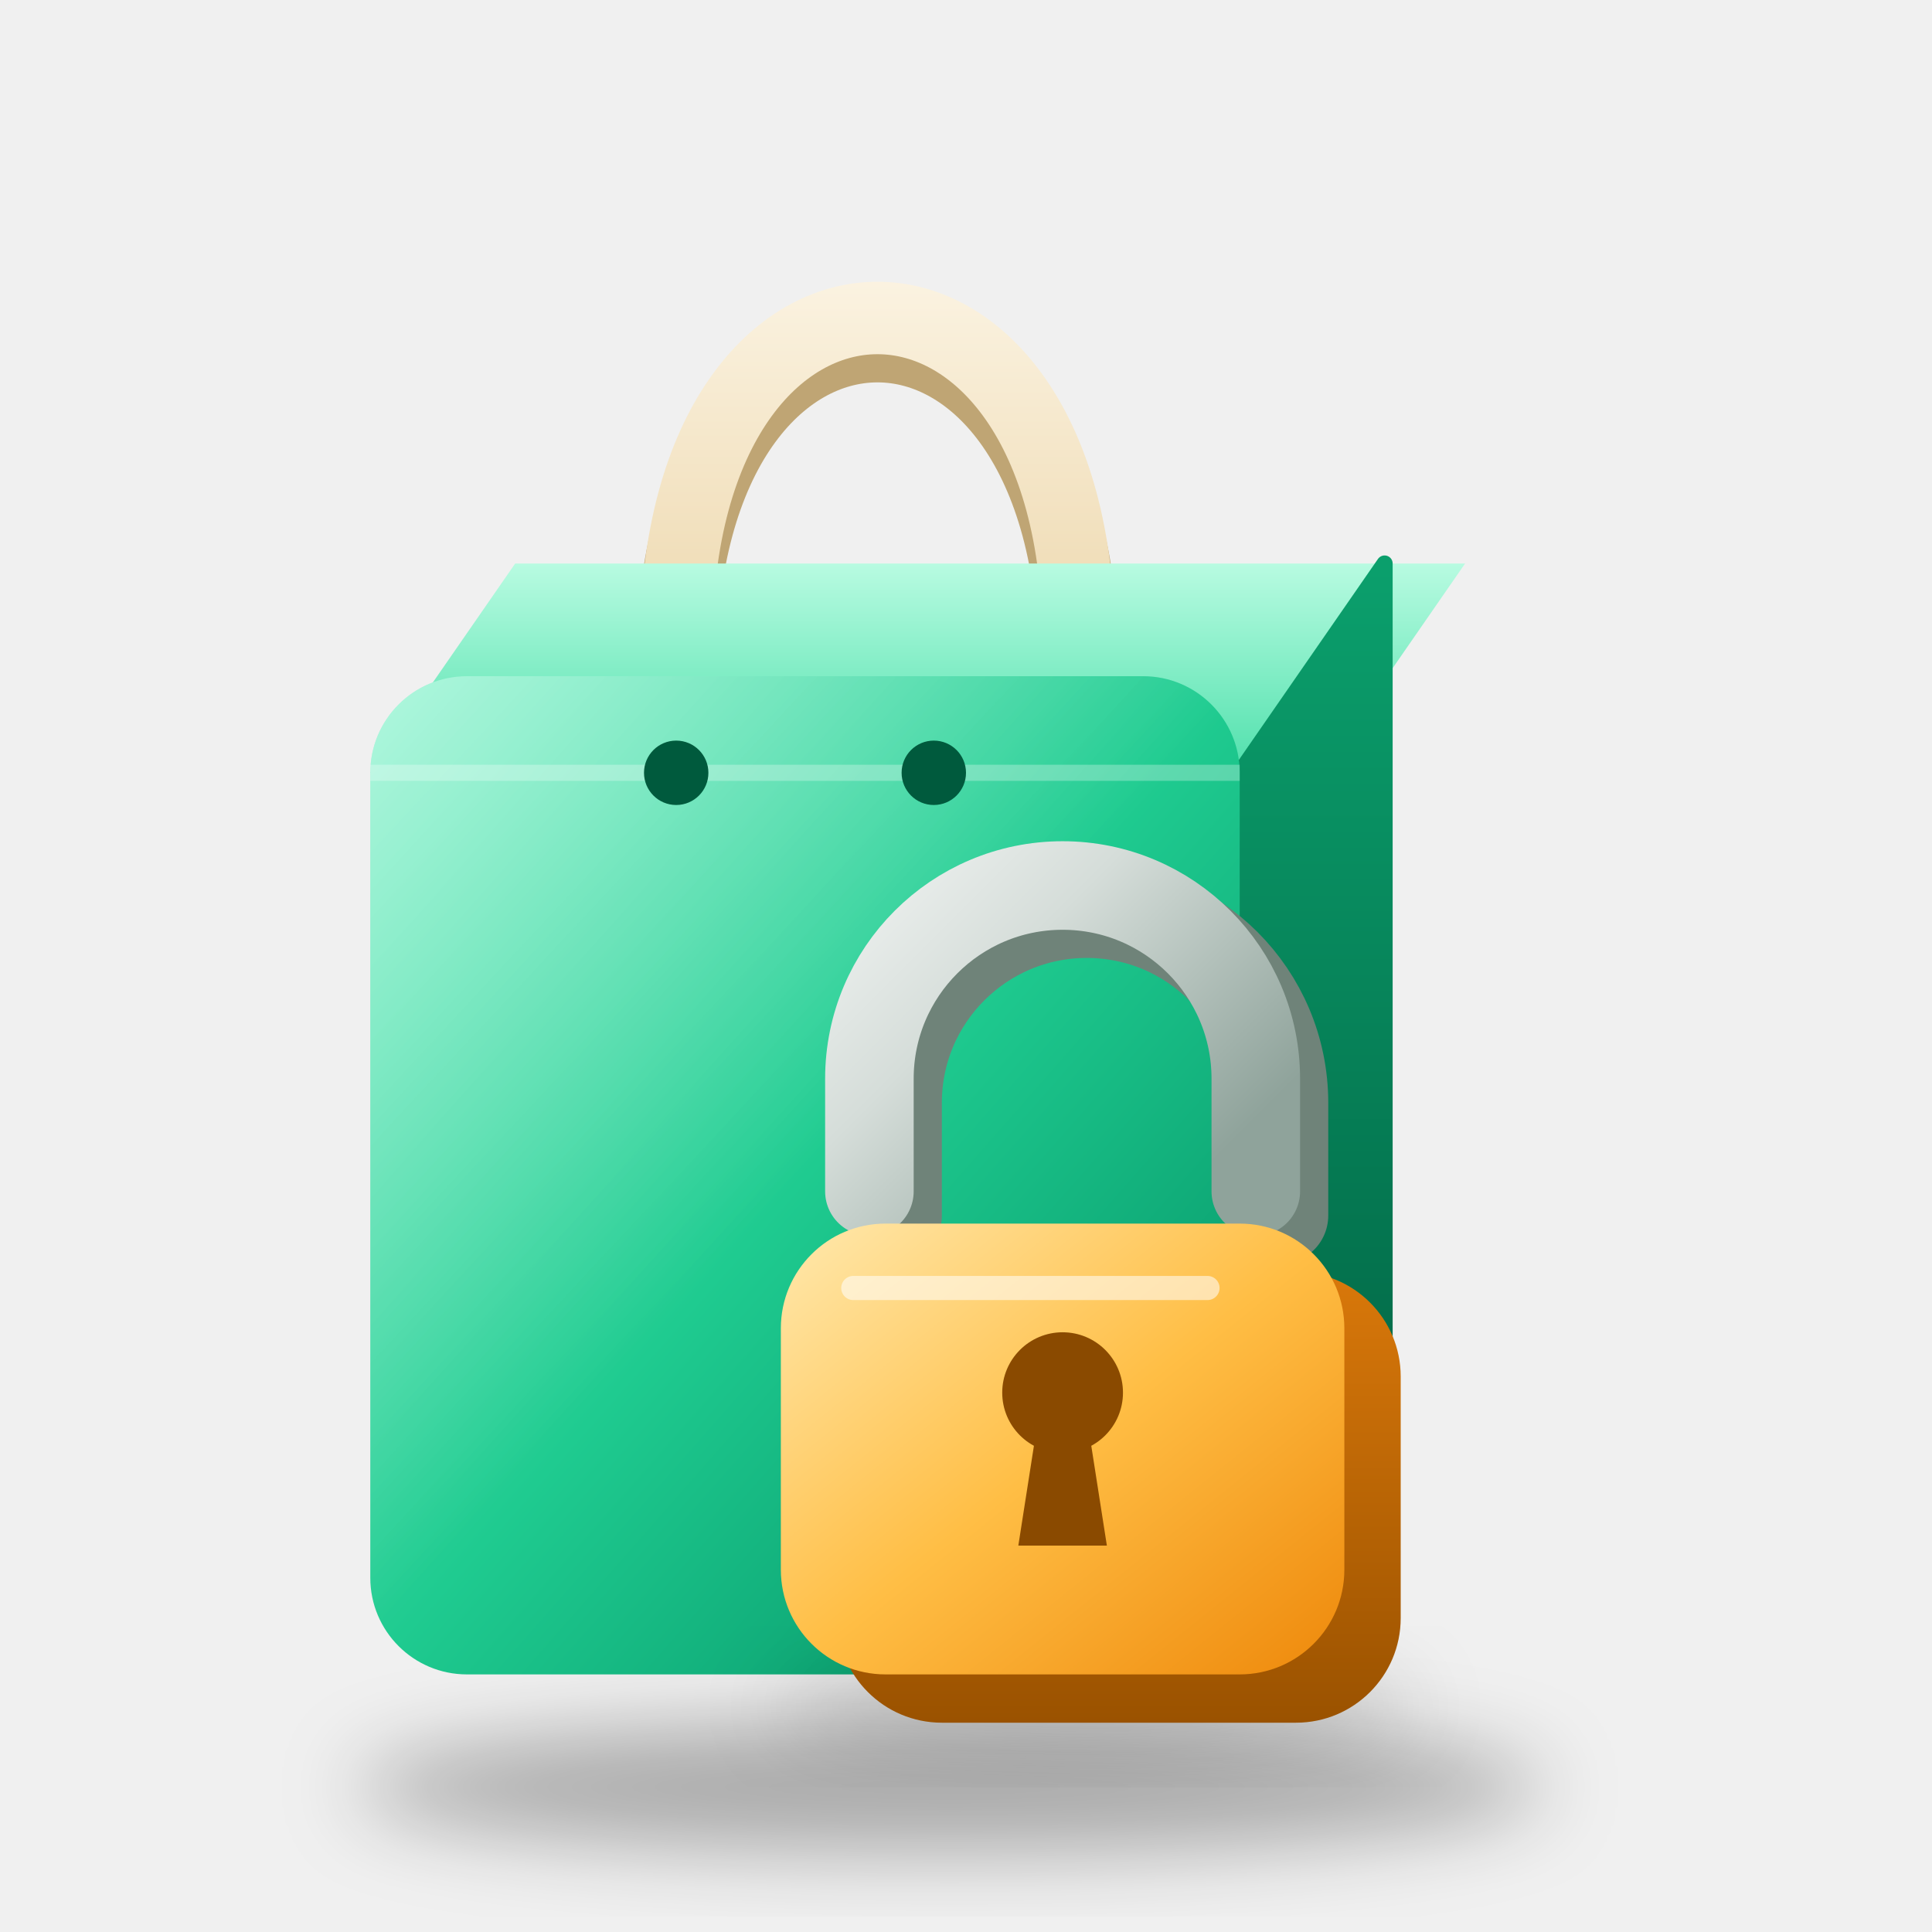
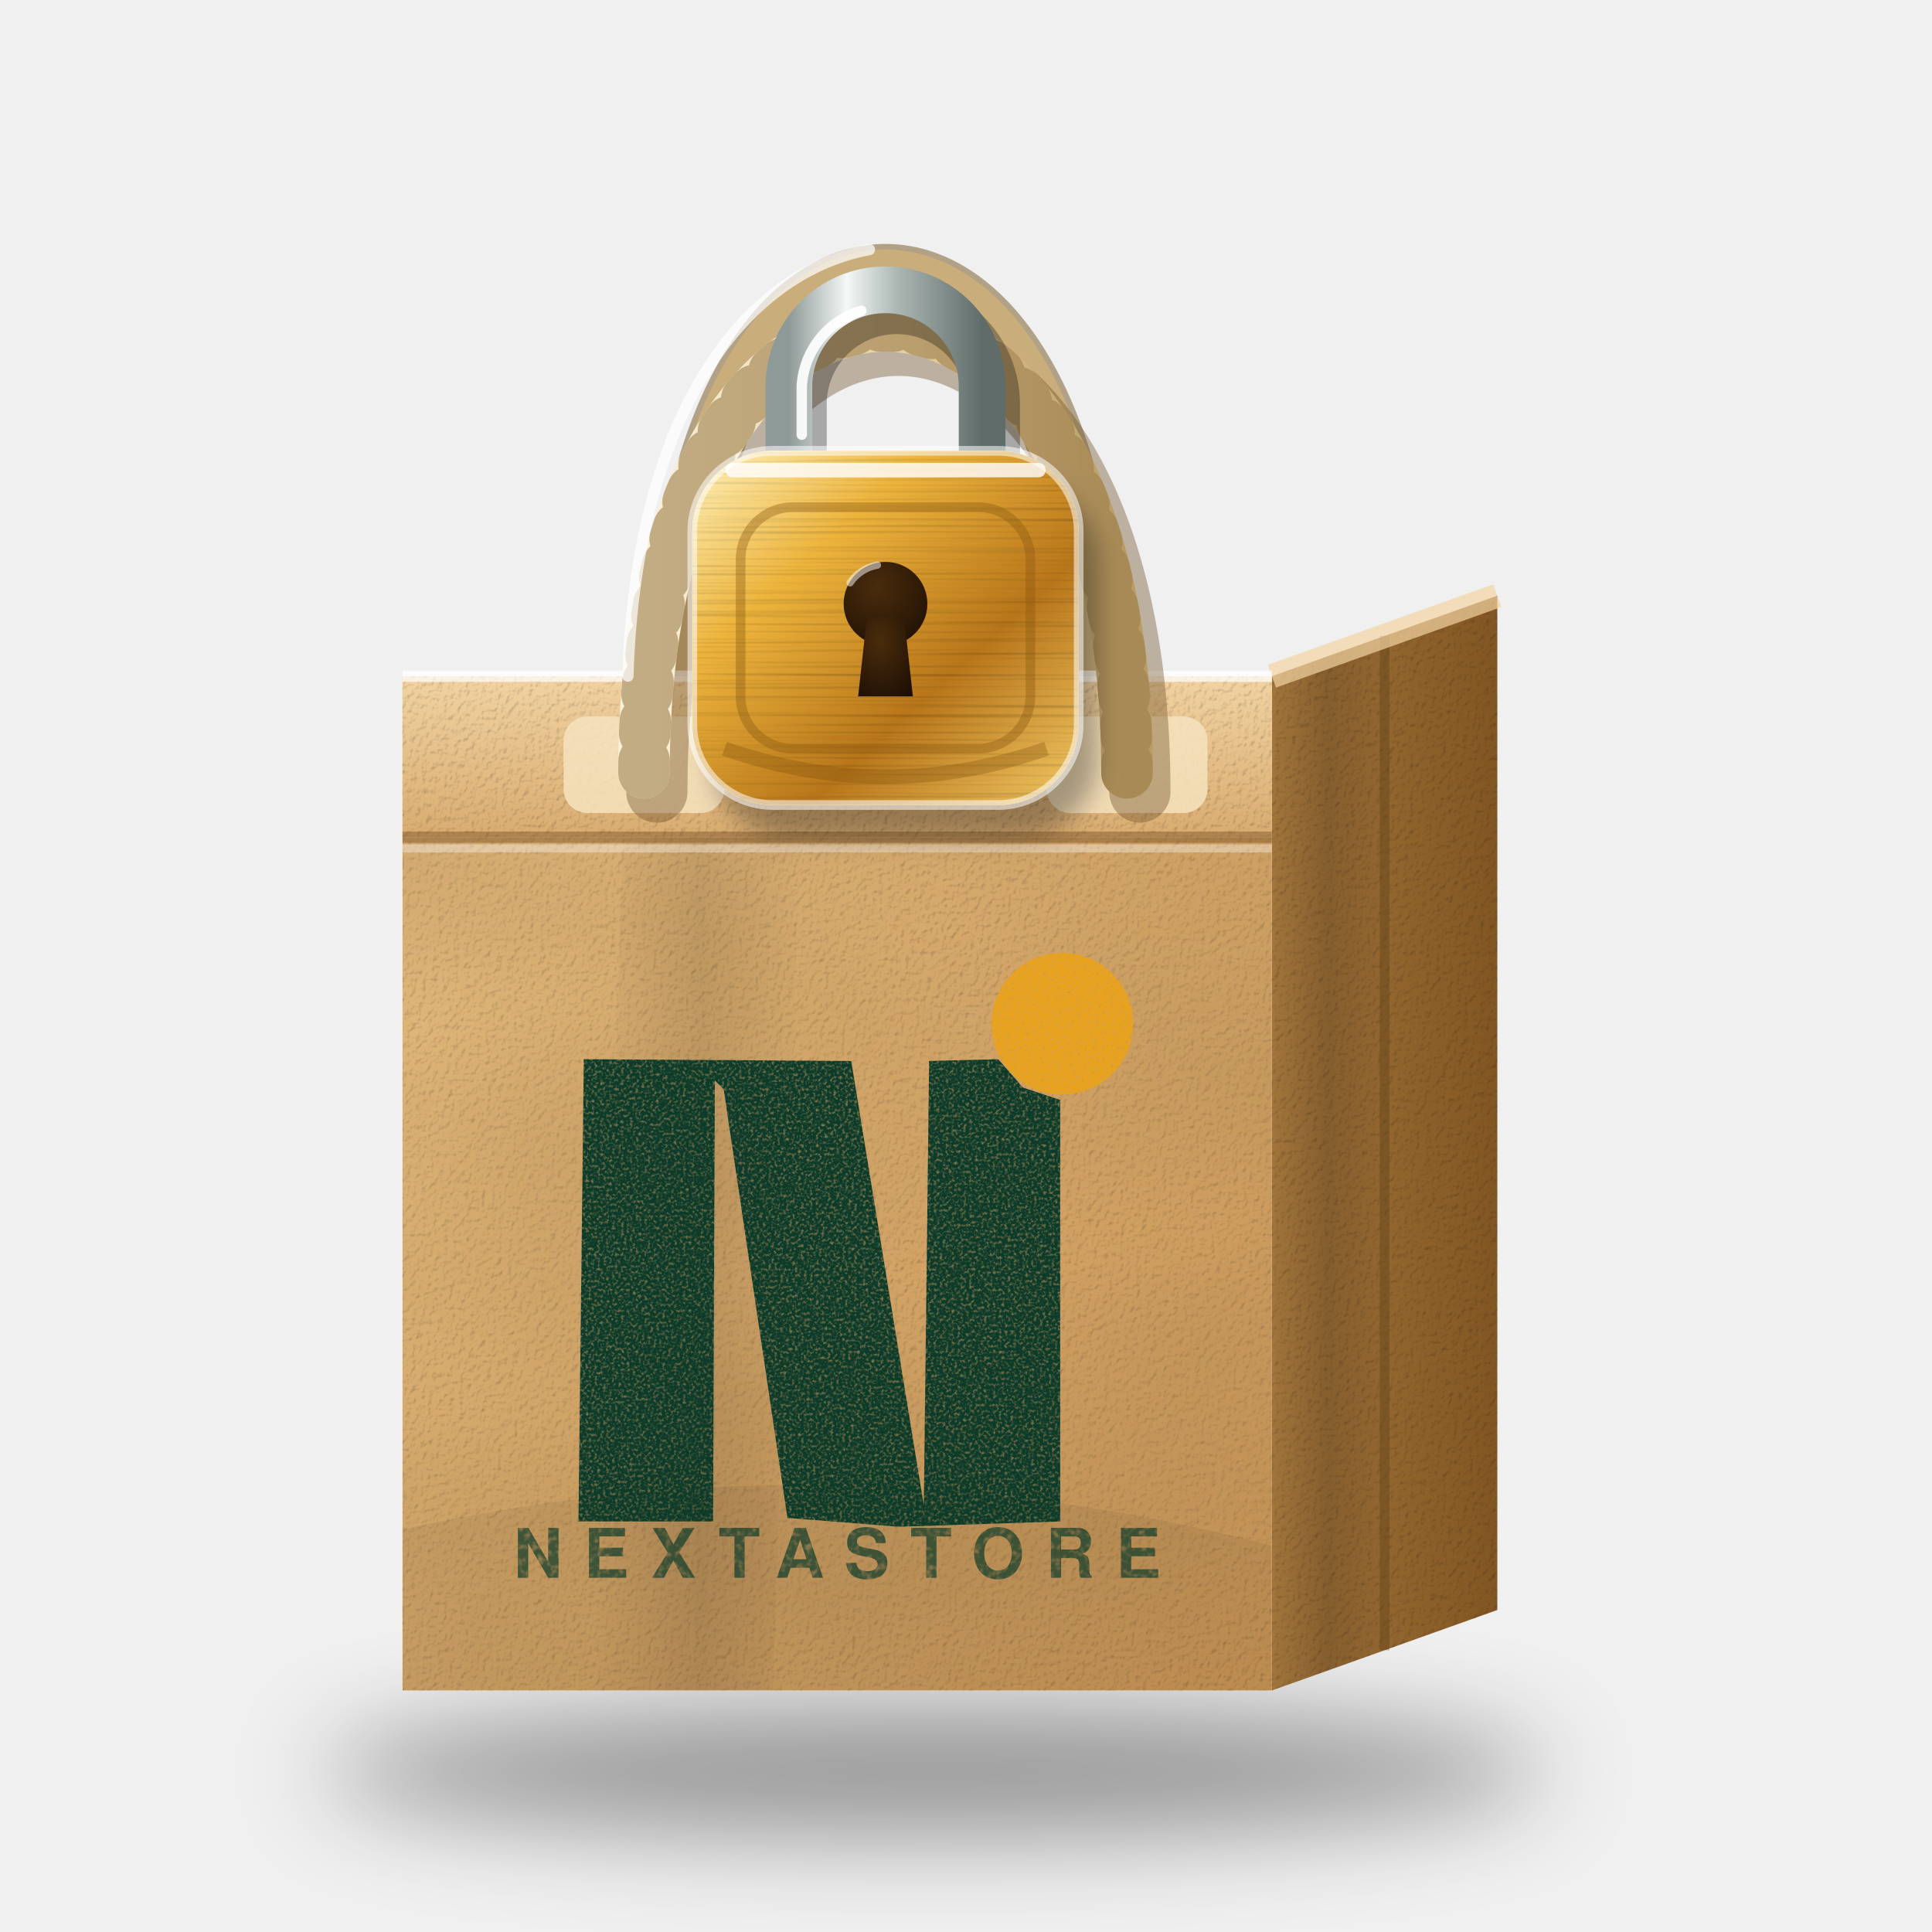
<svg xmlns="http://www.w3.org/2000/svg" viewBox="0 0 240 240" width="240" height="240">
  <defs>
-     <linearGradient id="face" x1="0" y1="0" x2="1" y2="1">
-       <stop offset="0" stop-color="#7DF2C8" />
-       <stop offset=".5" stop-color="#1FCB90" />
-       <stop offset="1" stop-color="#008A5F" />
+     <filter id="kraft" x="0" y="0" width="100%" height="100%" color-interpolation-filters="sRGB">
+       <feTurbulence type="fractalNoise" baseFrequency="1.5 1.2" numOctaves="2" seed="21" result="n" />
+       <feDiffuseLighting in="n" surfaceScale="0.85" diffuseConstant="1.18" lighting-color="#fff" result="lit">
+         <feDistantLight azimuth="235" elevation="58" />
+       </feDiffuseLighting>
+       <feComposite in="lit" in2="SourceAlpha" operator="in" result="litc" />
+       <feBlend in="SourceGraphic" in2="litc" mode="multiply" />
+     </filter>
+     <filter id="mottle" x="0" y="0" width="100%" height="100%">
+       <feTurbulence type="fractalNoise" baseFrequency="0.015 0.03" numOctaves="2" seed="8" result="m" />
+       <feColorMatrix in="m" type="matrix" values="0 0 0 0 .4  0 0 0 0 .23  0 0 0 0 .08  0 0 0 .6 -.14" result="mc" />
+       <feComposite in="mc" in2="SourceAlpha" operator="in" />
+     </filter>
+     <filter id="ink" x="-5%" y="-5%" width="110%" height="110%">
+       <feTurbulence type="fractalNoise" baseFrequency="1.2" numOctaves="2" seed="6" result="t" />
+       <feColorMatrix in="t" type="matrix" values="0 0 0 0 0  0 0 0 0 0  0 0 0 0 0  0 0 0 -1.6 1.75" result="holes" />
+       <feComposite in="SourceGraphic" in2="holes" operator="in" />
+     </filter>
+     <filter id="brushed" x="0" y="0" width="100%" height="100%" color-interpolation-filters="sRGB">
+       <feTurbulence type="fractalNoise" baseFrequency="0.02 1.4" numOctaves="2" seed="2" result="n" />
+       <feDiffuseLighting in="n" surfaceScale=".9" diffuseConstant="1.15" lighting-color="#fff" result="l">
+         <feDistantLight azimuth="235" elevation="60" />
+       </feDiffuseLighting>
+       <feComposite in="l" in2="SourceAlpha" operator="in" result="lc" />
+       <feBlend in="SourceGraphic" in2="lc" mode="multiply" />
+     </filter>
+     <filter id="soft" x="-30%" y="-80%" width="160%" height="260%">
+       <feGaussianBlur stdDeviation="6" />
+     </filter>
+     <filter id="soft2" x="-30%" y="-80%" width="160%" height="260%">
+       <feGaussianBlur stdDeviation="1.6" />
+     </filter>
+     <linearGradient id="front" x1="0" y1="0" x2="1" y2="1">
+       <stop offset="0" stop-color="#E4BC80" />
+       <stop offset="1" stop-color="#C99555" />
    </linearGradient>
-     <linearGradient id="side" x1="0" y1="0" x2="0" y2="1">
-       <stop offset="0" stop-color="#0B9F6C" />
-       <stop offset="1" stop-color="#005A3D" />
+     <linearGradient id="gus" x1="0" y1="0" x2="1" y2="0">
+       <stop offset="0" stop-color="#B98544" />
+       <stop offset="1" stop-color="#946227" />
    </linearGradient>
-     <linearGradient id="top" x1="0" y1="0" x2="0" y2="1">
-       <stop offset="0" stop-color="#B8FBE1" />
-       <stop offset="1" stop-color="#4FE0AC" />
+     <linearGradient id="rim" x1="0" y1="0" x2="0" y2="1">
+       <stop offset="0" stop-color="#F2D3A2" />
+       <stop offset="1" stop-color="#D9AC70" />
    </linearGradient>
-     <linearGradient id="cream" gradientUnits="userSpaceOnUse" x1="0" y1="20" x2="0" y2="90">
-       <stop offset="0" stop-color="#FFFBF1" />
-       <stop offset="1" stop-color="#EBD3A4" />
+     <linearGradient id="cord" x1="0" y1="0" x2="1" y2="0">
+       <stop offset="0" stop-color="#FBF1D8" />
+       <stop offset=".55" stop-color="#E5CFA0" />
+       <stop offset="1" stop-color="#B99B63" />
    </linearGradient>
-     <linearGradient id="gold" x1="0" y1="0" x2="1" y2="1">
-       <stop offset="0" stop-color="#FFE9AE" />
-       <stop offset=".5" stop-color="#FFBE45" />
-       <stop offset="1" stop-color="#EE880A" />
+     <linearGradient id="brass" x1="0" y1="0" x2="1" y2="1">
+       <stop offset="0" stop-color="#FFF3BE" />
+       <stop offset=".3" stop-color="#EDB43C" />
+       <stop offset=".65" stop-color="#B8761A" />
+       <stop offset="1" stop-color="#F3C964" />
    </linearGradient>
-     <linearGradient id="goldSide" x1="0" y1="0" x2="0" y2="1">
-       <stop offset="0" stop-color="#D9780A" />
-       <stop offset="1" stop-color="#9A5200" />
+     <linearGradient id="steel" x1="0" y1="0" x2="1" y2="0">
+       <stop offset="0" stop-color="#8E9A97" />
+       <stop offset=".3" stop-color="#F4F8F7" />
+       <stop offset=".55" stop-color="#AEB9B6" />
+       <stop offset="1" stop-color="#5F6C69" />
    </linearGradient>
-     <linearGradient id="steel" gradientUnits="userSpaceOnUse" x1="95" y1="100" x2="145" y2="150">
-       <stop offset="0" stop-color="#FFFFFF" />
-       <stop offset=".5" stop-color="#D5DDD9" />
-       <stop offset="1" stop-color="#8FA39B" />
+     <linearGradient id="fold" x1="0" y1="0" x2="1" y2="0">
+       <stop offset="0" stop-color="#000" stop-opacity="0" />
+       <stop offset=".5" stop-color="#000" stop-opacity=".14" />
+       <stop offset="1" stop-color="#000" stop-opacity="0" />
    </linearGradient>
-     <linearGradient id="gloss" x1="0" y1="0" x2="1" y2="1">
-       <stop offset="0" stop-color="#fff" stop-opacity=".5" />
-       <stop offset=".5" stop-color="#fff" stop-opacity="0" />
-     </linearGradient>
-     <filter id="blur" x="-30%" y="-50%" width="160%" height="200%">
-       <feGaussianBlur stdDeviation="5" />
-     </filter>
-     <clipPath id="clip">
-       <rect x="46" y="84" width="108" height="124" rx="12" />
+     <radialGradient id="keyh" cx=".4" cy=".3" r=".9">
+       <stop offset="0" stop-color="#4a2c0c" />
+       <stop offset="1" stop-color="#1b0e03" />
+     </radialGradient>
+     <clipPath id="frontC">
+       <path d="M50 84H158V210H50Z" />
    </clipPath>
  </defs>
-   <ellipse cx="118" cy="222" rx="74" ry="8" fill="#000" opacity=".3" filter="url(#blur)" />
-   <path d="M84 80C84 26 134 26 134 80" fill="none" stroke="#BFA574" stroke-width="10" stroke-linecap="round" transform="translate(0 3)" />
-   <path d="M84 80C84 26 134 26 134 80" fill="none" stroke="url(#cream)" stroke-width="9" stroke-linecap="round" />
-   <path d="M46 96L64 70H182L164 96Z" fill="url(#top)" />
-   <path d="M154 96L172 70V190L154 208Z" fill="url(#side)" stroke="url(#side)" stroke-width="2" stroke-linejoin="round" />
-   <rect x="46" y="84" width="108" height="124" rx="12" fill="url(#face)" />
-   <g clip-path="url(#clip)">
-     <path d="M30 70H170L70 220H30Z" fill="url(#gloss)" />
+   <ellipse cx="116" cy="220" rx="76" ry="8" fill="#000" opacity=".38" filter="url(#soft)" />
+   <path d="M84 88 C 84 16, 136 16, 136 88" fill="none" stroke="#7d6032" stroke-width="7.4" stroke-linecap="round" opacity=".55" />
+   <path d="M84 88 C 84 16, 136 16, 136 88" fill="none" stroke="#C9AE7B" stroke-width="6" stroke-linecap="round" />
+   <g filter="url(#kraft)">
+     <path d="M158 84 L186 74 V200 L158 210Z" fill="url(#gus)" />
  </g>
-   <path d="M46 96H154" stroke="#fff" stroke-opacity=".28" stroke-width="2" />
-   <circle cx="84" cy="96" r="4" fill="#005A3D" />
-   <circle cx="116" cy="96" r="4" fill="#005A3D" />
-   <ellipse cx="136" cy="212" rx="40" ry="5" fill="#000" opacity=".18" filter="url(#blur)" />
-   <path d="M108 148V134a24 24 0 0 1 48 0V148" fill="none" stroke="#6F8379" stroke-width="12" stroke-linecap="round" transform="translate(3 3)" />
-   <path d="M108 148V134a24 24 0 0 1 48 0V148" fill="none" stroke="url(#steel)" stroke-width="11" stroke-linecap="round" />
-   <rect x="97" y="152" width="70" height="56" rx="13" fill="url(#goldSide)" transform="translate(7 6)" />
-   <rect x="97" y="152" width="70" height="56" rx="13" fill="url(#gold)" />
-   <path d="M106 160H150" stroke="#fff" stroke-opacity=".55" stroke-width="3" stroke-linecap="round" />
-   <circle cx="132" cy="173" r="7.5" fill="#8A4A00" />
-   <path d="M129 176h6l2.5 16h-11Z" fill="#8A4A00" />
+   <path d="M158 84 L186 74 V200 L158 210Z" fill="#000" opacity=".12" />
+   <path d="M172 79 L172 205 L158 210 L158 84Z" fill="url(#fold)" />
+   <path d="M172 79 V205" stroke="#5a3912" stroke-opacity=".35" stroke-width="1.2" />
+   <path d="M158 84 L186 74" stroke="#F2D3A2" stroke-opacity=".7" stroke-width="3" />
+   <g filter="url(#kraft)">
+     <path d="M50 84H158V210H50Z" fill="url(#front)" />
+   </g>
+   <g clip-path="url(#frontC)">
+     <rect x="50" y="84" width="108" height="126" filter="url(#mottle)" />
+     <path d="M78 84 L74 210 L96 210 L100 84Z" fill="url(#fold)" opacity=".7" />
+     <path d="M50 190 Q104 178 158 192 V210 H50Z" fill="#000" opacity=".06" />
+   </g>
+   <g filter="url(#kraft)">
+     <path d="M50 84H158V104H50Z" fill="url(#rim)" />
+   </g>
+   <path d="M50 104H158" stroke="#7d5427" stroke-opacity=".45" stroke-width="1.4" />
+   <path d="M50 105.4H158" stroke="#fff" stroke-opacity=".35" stroke-width="1" />
+   <path d="M50 84H158" stroke="#fff" stroke-opacity=".7" stroke-width="1.4" />
+   <g>
+     <rect x="70" y="89" width="20" height="12" rx="3" fill="#F6E3BE" opacity=".85" />
+     <rect x="130" y="89" width="20" height="12" rx="3" fill="#F6E3BE" opacity=".85" />
+     <circle cx="80" cy="95" r="3" fill="#3a230d" />
+     <circle cx="140" cy="95" r="3" fill="#3a230d" />
+   </g>
+   <g transform="translate(53.6 112) scale(.44)" filter="url(#ink)">
+     <path fill="#0B3B2B" d="M 132.0,176.5 L 100.5,174.0 L 82.5,53.0 L 80.0,50.5 L 79.5,175.0 L 41.5,175.0 L 43.0,44.5 L 118.5,45.0 L 139.0,170.5 L 140.5,45.0 L 160.0,44.5 L 167.0,52.5 L 177.5,56.0 L 177.5,175.0 L 132.0,176.5 Z" />
+     <circle cx="178.1" cy="34.5" r="20" fill="#E9A21B" />
+   </g>
+   <text x="104" y="196" font-size="8.5" font-weight="700" letter-spacing="2.6" text-anchor="middle" fill="#0B3B2B" opacity=".72" filter="url(#ink)" font-family="'Poppins','Segoe UI',Helvetica,Arial,sans-serif">NEXTASTORE</text>
+   <path d="M80 96 C 80 22, 140 22, 140 96" fill="none" stroke="#6e5129" stroke-width="7.6" stroke-linecap="round" opacity=".4" transform="translate(1.6 2.4)" />
+   <path d="M80 96 C 80 22, 140 22, 140 96" fill="none" stroke="url(#cord)" stroke-width="6.4" stroke-linecap="round" />
+   <path d="M80 96 C 80 22, 140 22, 140 96" fill="none" stroke="#9c7f4c" stroke-width="6.4" stroke-linecap="round" stroke-dasharray="1.5 3.4" opacity=".6" />
+   <path d="M78 84 C 79 52, 92 34, 108 31" fill="none" stroke="#fff" stroke-opacity=".7" stroke-width="1.4" stroke-linecap="round" />
+   <g transform="translate(110 56)">
+     <path d="M-12 6 V-8 A12 12 0 0 1 12 -8 V6" fill="none" stroke="#000" stroke-opacity=".3" stroke-width="6.6" stroke-linecap="round" transform="translate(1.4 2.2)" />
+     <path d="M-12 6 V-8 A12 12 0 0 1 12 -8 V6" fill="none" stroke="url(#steel)" stroke-width="5.8" stroke-linecap="round" />
+     <path d="M-10.4 -2 V-8 A10.4 10.4 0 0 1 -3 -17.4" fill="none" stroke="#fff" stroke-opacity=".9" stroke-width="1.3" stroke-linecap="round" />
+     <rect x="-24" y="0" width="48" height="44" rx="10" fill="#000" opacity=".32" transform="translate(2.4 4)" filter="url(#soft2)" />
+     <g filter="url(#brushed)">
+       <rect x="-24" y="0" width="48" height="44" rx="10" fill="url(#brass)" />
+     </g>
+     <rect x="-24" y="0" width="48" height="44" rx="10" fill="none" stroke="#fff" stroke-opacity=".55" stroke-width="1.2" />
+     <path d="M-19 2.4 H19" stroke="#fff" stroke-opacity=".8" stroke-width="1.8" stroke-linecap="round" />
+     <rect x="-18" y="7" width="36" height="30" rx="6.5" fill="none" stroke="#8a5810" stroke-opacity=".38" stroke-width="1.2" />
+     <circle cx="0" cy="19" r="5.2" fill="url(#keyh)" />
+     <path d="M-2.3 20.6 L-3.4 30.5 H3.4 L2.3 20.6Z" fill="url(#keyh)" />
+     <path d="M-4.4 16.4 A5.2 5.2 0 0 1 -1 14.2" fill="none" stroke="#fff" stroke-opacity=".5" stroke-width=".9" stroke-linecap="round" />
+     <path d="M-20 37 Q0 44 20 37" fill="none" stroke="#7a4a08" stroke-opacity=".3" stroke-width="1.8" />
+   </g>
</svg>
